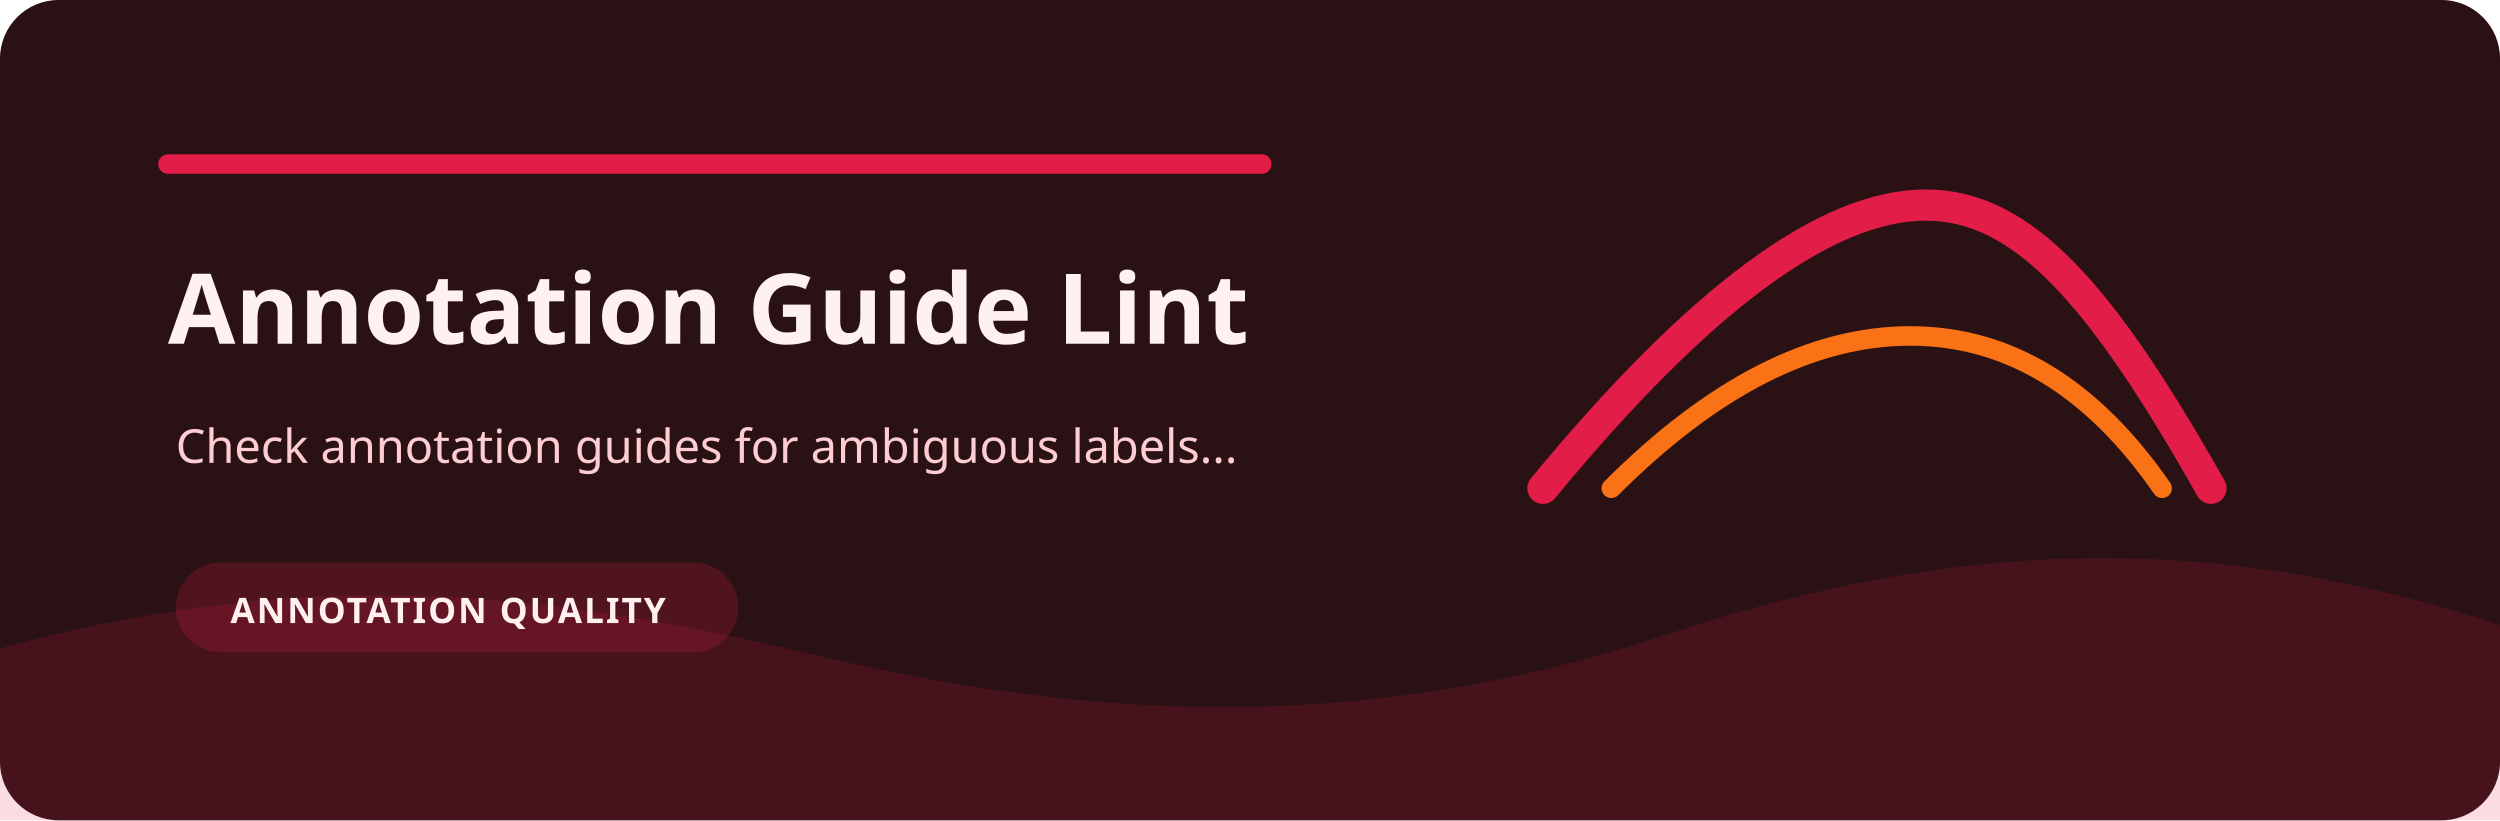
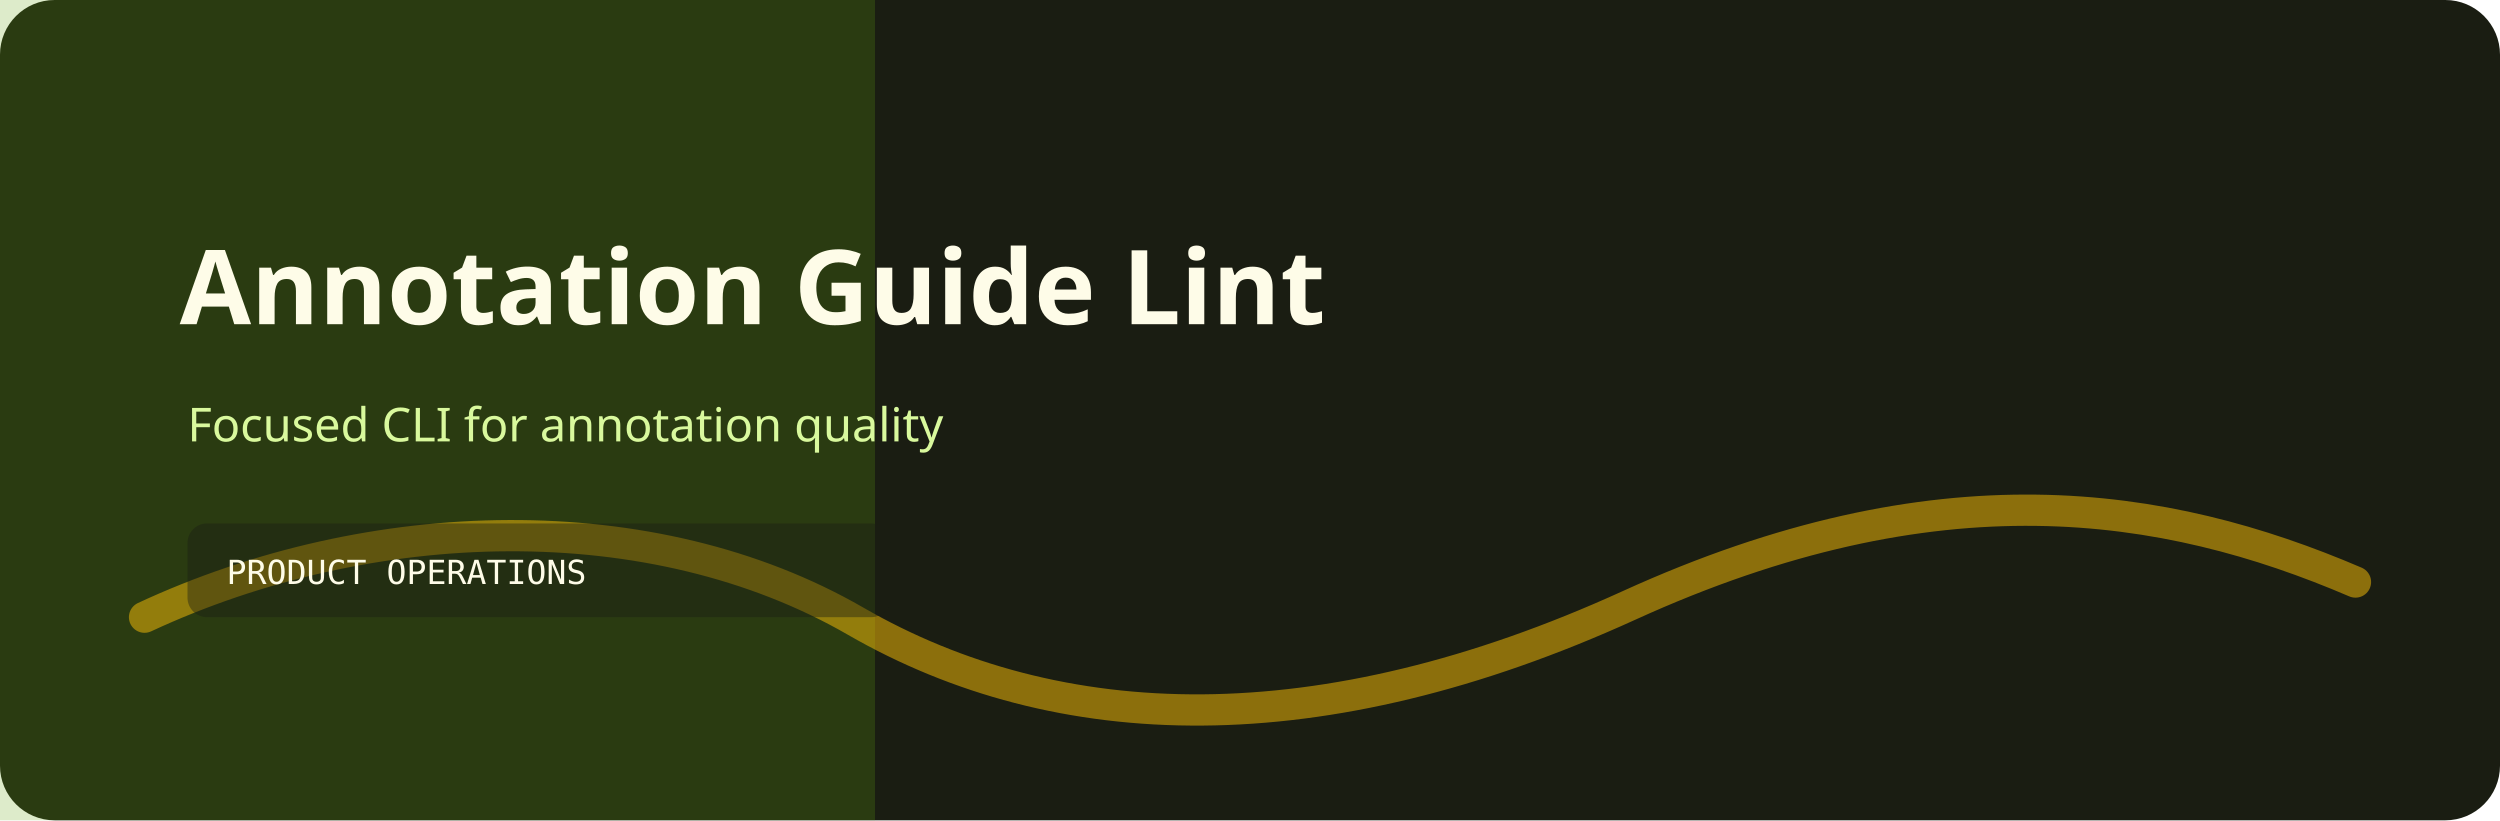
- <svg xmlns="http://www.w3.org/2000/svg" width="1280" height="420" viewBox="0 0 1280 420" fill="none" role="img" aria-label="Annotation Guide Lint project cover">
-   <rect width="1280" height="420" rx="30" fill="#2a1114" />
-   <path d="M0 332C168 286 293 306 420 336C560 369 699 376 853 325C1018 270 1148 277 1280 320V420H0V332Z" fill="#e11d48" opacity=".16" />
-   <path d="M86 84h560" stroke="#e11d48" stroke-width="10" stroke-linecap="round" />
-   <text x="86" y="176" fill="#fff1f2" font-family="Space Grotesk, ui-sans-serif, system-ui" font-size="50" font-weight="800">Annotation Guide Lint</text>
-   <text x="90" y="237" fill="#fecdd3" font-family="Space Grotesk, ui-sans-serif, system-ui" font-size="24" font-weight="500">Check annotation guides for ambiguous labels...</text>
-   <rect x="90" y="288" width="288" height="46" rx="23" fill="#e11d48" opacity=".20" />
-   <text x="118" y="319" fill="#fff1f2" font-family="Space Grotesk, ui-sans-serif, system-ui" font-size="18" font-weight="800" letter-spacing="1">ANNOTATION QUALITY</text>
-   <path d="M790 250c80-97 145-145 196-145 49 0 89 44 146 145" fill="none" stroke="#e11d48" stroke-width="16" stroke-linecap="round" />
-   <path d="M825 250c52-52 103-78 153-78 50 0 93 26 129 78" fill="none" stroke="#f97316" stroke-width="10" stroke-linecap="round" />
+ <svg xmlns="http://www.w3.org/2000/svg" width="1280" height="420" viewBox="0 0 1280 420" fill="none" role="img" aria-label="Annotation Guide Lint cover">
+   <rect width="1280" height="420" rx="28" fill="#1a1d12" />
+   <rect x="0" y="0" width="448" height="420" fill="#65a30d" opacity=".22" />
+   <path d="M74 316C190 262 334 258 438 318S676 382 834 310s274-54 372-12" stroke="#eab308" stroke-width="16" stroke-linecap="round" opacity=".55" />
+   <text x="92" y="166" fill="#fefce8" font-family="Manrope, ui-sans-serif, system-ui" font-size="53" font-weight="850">Annotation Guide Lint</text>
+   <text x="96" y="226" fill="#d9f99d" font-family="Manrope, ui-sans-serif, system-ui" font-size="24">Focused CLI for annotation quality</text>
+   <rect x="96" y="268" width="360" height="48" rx="10" fill="#1a1d12" opacity=".42" />
+   <text x="116" y="299" fill="#fefce8" font-family="ui-monospace, SFMono-Regular, Menlo, monospace" font-size="17">PRODUCT OPERATIONS</text>
</svg>
